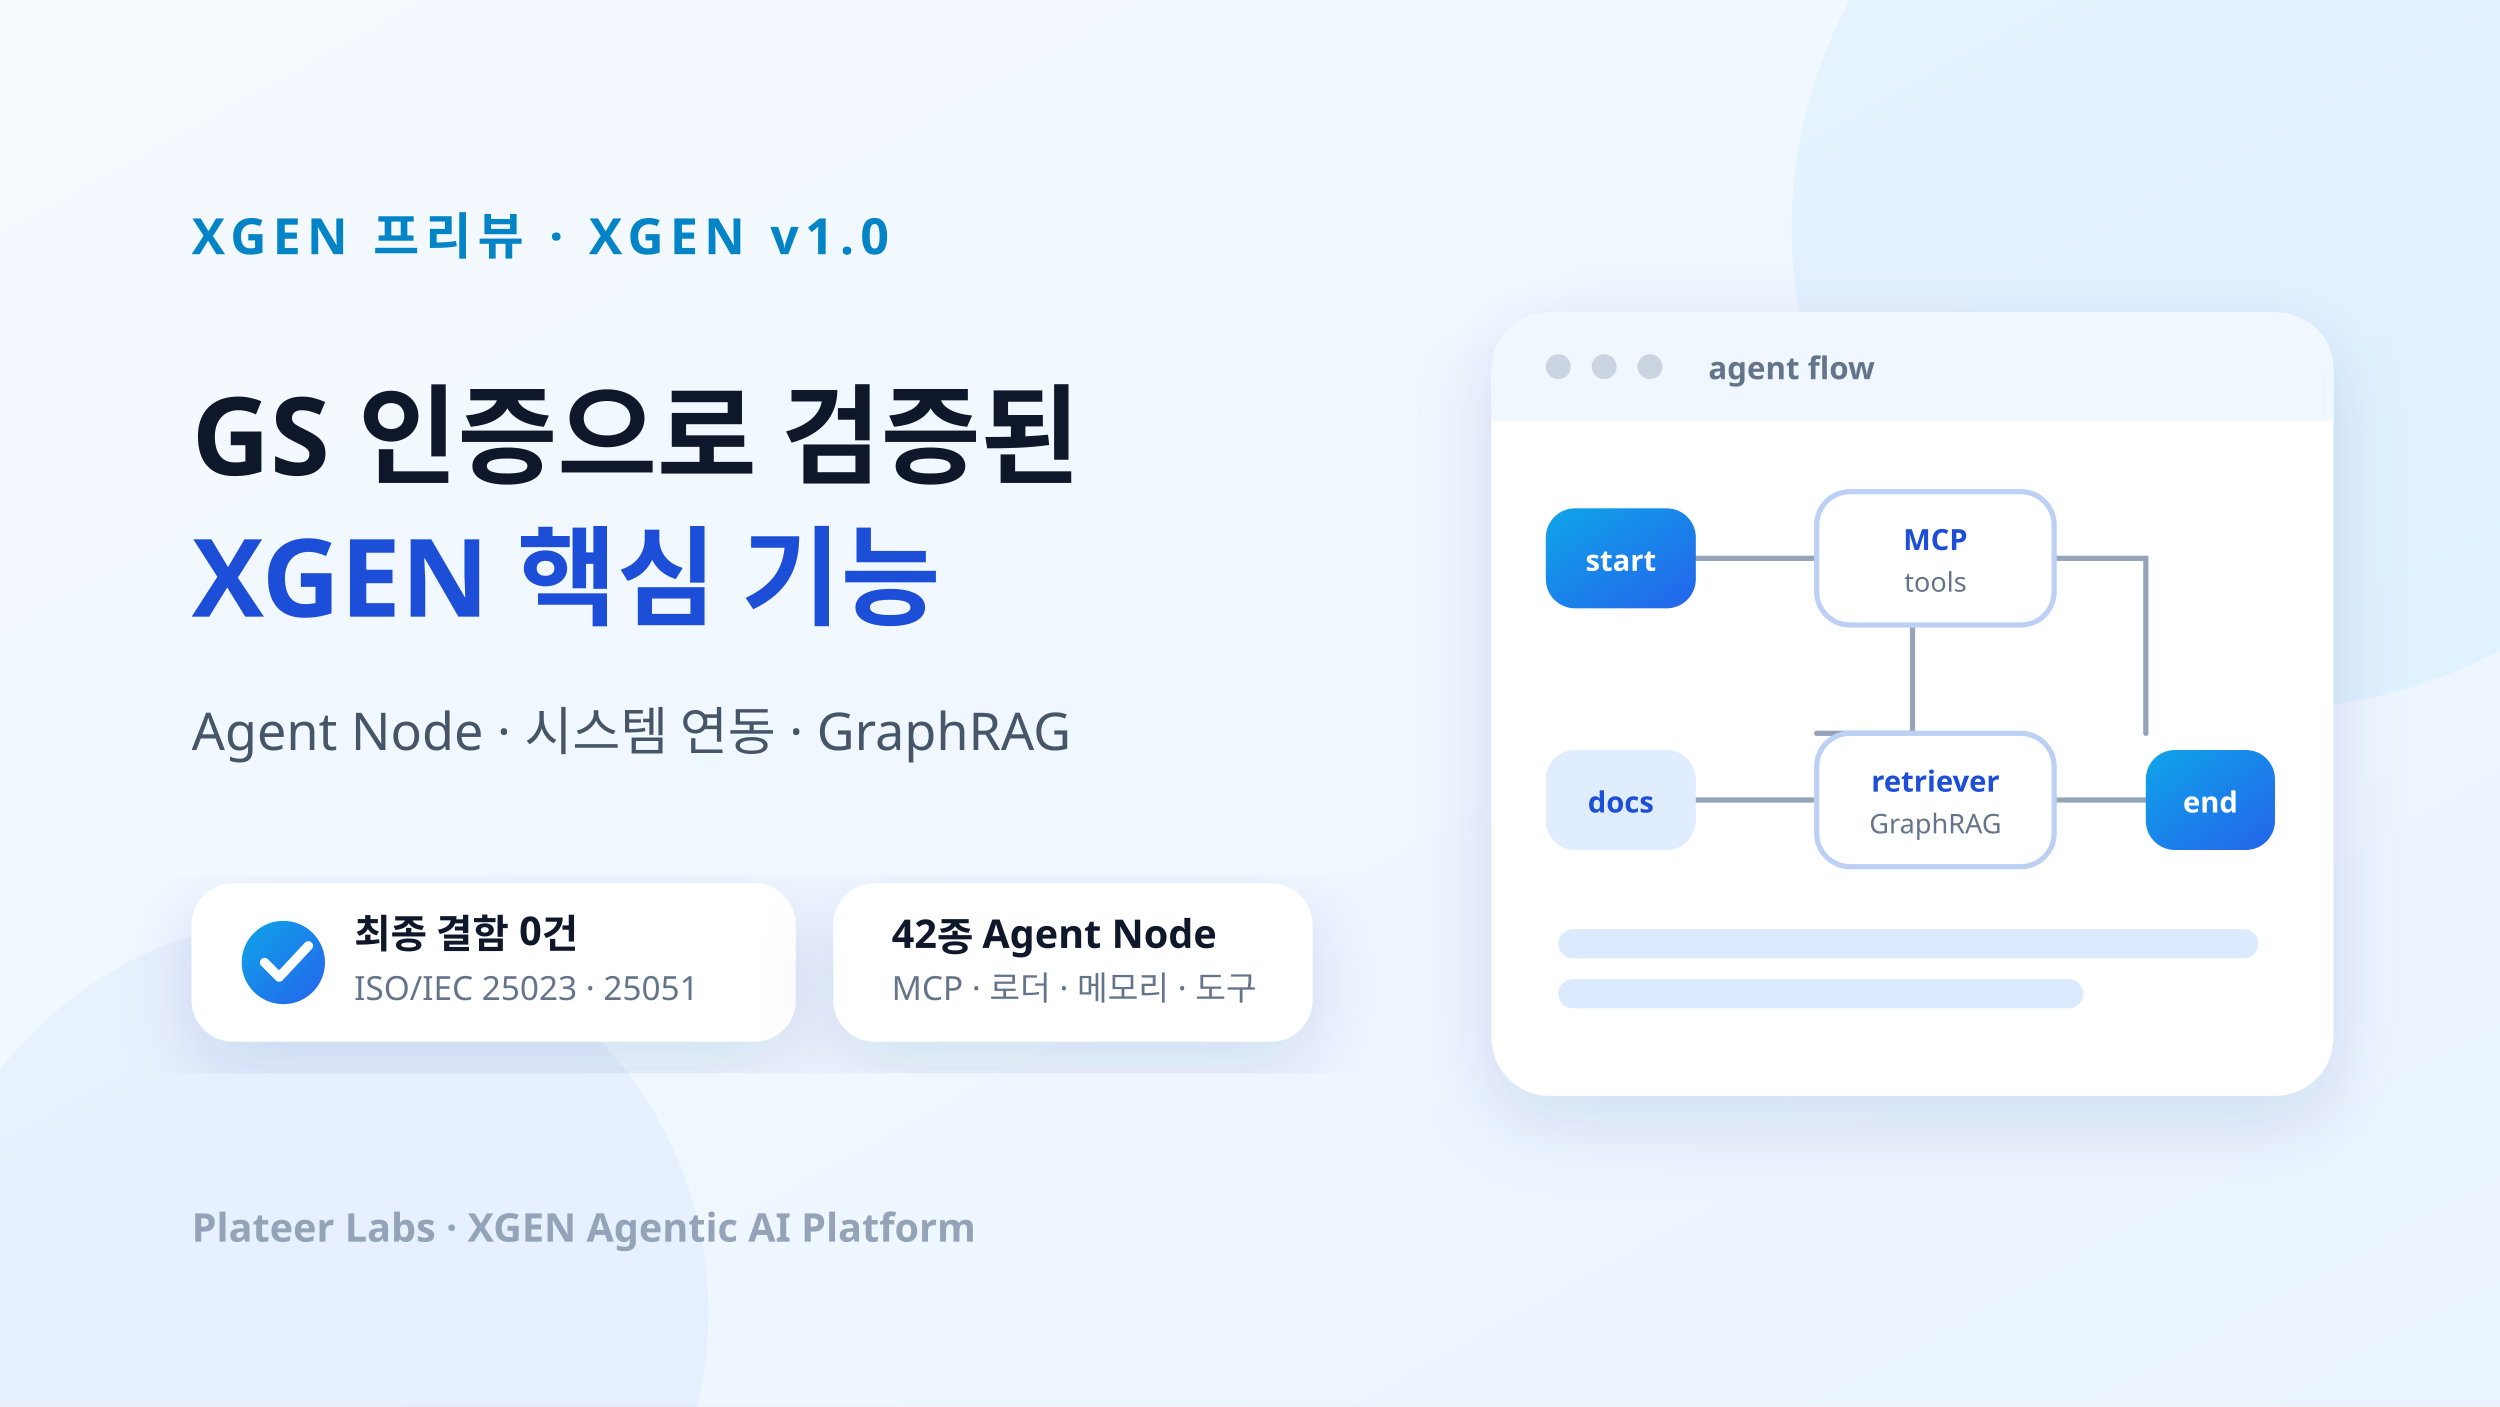
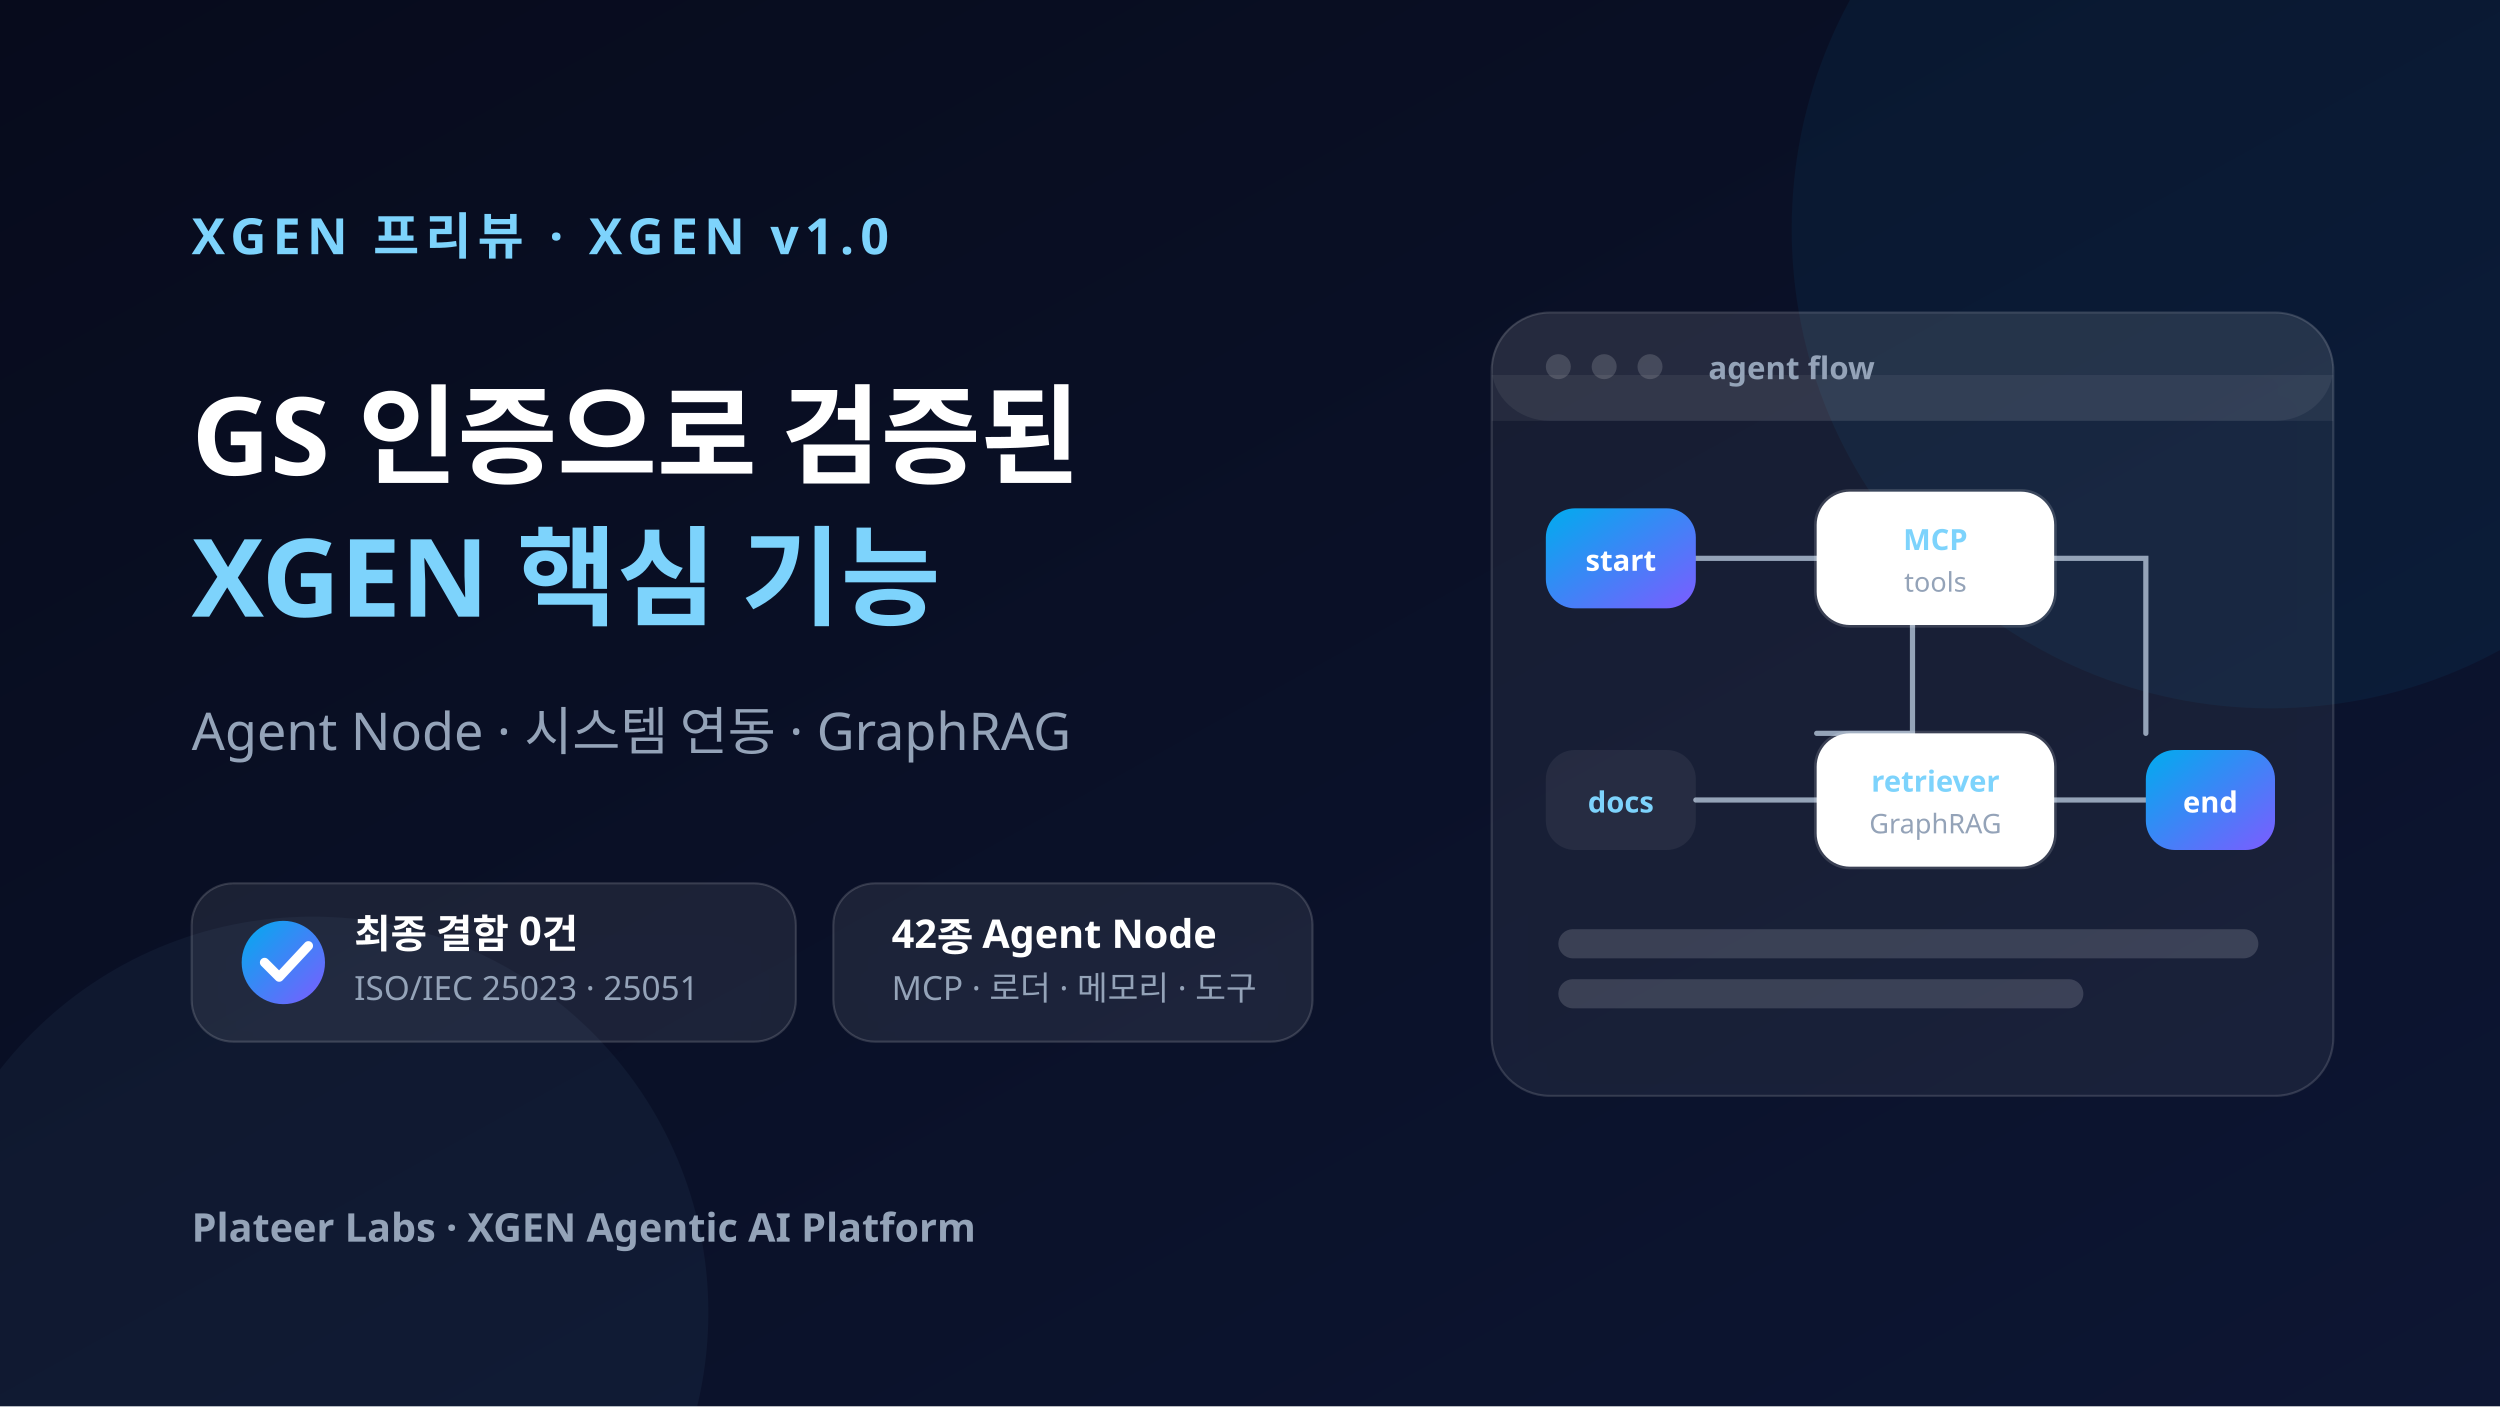
<svg xmlns="http://www.w3.org/2000/svg" viewBox="0 0 1200 675" role="img" aria-label="XGEN v1.0 — 공인시험으로 확인한 Agentic AI 플랫폼">
  <defs>
    <linearGradient id="bg" x1="0" y1="0" x2="1" y2="1">
-       <stop offset="0" stop-color="#f5faff" />
-       <stop offset="1" stop-color="#eaf4ff" />
+       <stop offset="0" stop-color="#070b1c" />
+       <stop offset="1" stop-color="#0d1633" />
    </linearGradient>
    <linearGradient id="node" x1="0" y1="0" x2="1" y2="1">
-       <stop offset="0" stop-color="#0ea5e9" />
-       <stop offset="1" stop-color="#2563eb" />
+       <stop offset="0" stop-color="#00acee" />
+       <stop offset="1" stop-color="#7c5cff" />
    </linearGradient>
    <filter id="sh" x="-20%" y="-20%" width="140%" height="140%">
      <feDropShadow dx="0" dy="12" stdDeviation="18" flood-color="#1e3a8a" flood-opacity="0.13" />
    </filter>
  </defs>
  <rect width="1200" height="675" fill="url(#bg)" />
  <circle cx="1090" cy="110" r="230" fill="#0ea5e9" opacity="0.06" />
-   <circle cx="150" cy="630" r="190" fill="#2563eb" opacity="0.05" />
-   <text x="92" y="122" font-family="Pretendard,'Pretendard Variable','Malgun Gothic','Apple SD Gothic Neo','Noto Sans KR',sans-serif" font-size="24" font-weight="700" letter-spacing="3" fill="#0284c7">XGEN 프리뷰 · XGEN v1.0</text>
-   <text x="92" y="228" font-family="Pretendard,'Pretendard Variable','Malgun Gothic','Apple SD Gothic Neo','Noto Sans KR',sans-serif" font-size="52" font-weight="800" fill="#0f172a">GS 인증으로 검증된</text>
-   <text x="92" y="296" font-family="Pretendard,'Pretendard Variable','Malgun Gothic','Apple SD Gothic Neo','Noto Sans KR',sans-serif" font-size="52" font-weight="800" fill="#1d4ed8">XGEN 핵심 기능</text>
-   <text x="92" y="360" font-family="Pretendard,'Pretendard Variable','Malgun Gothic','Apple SD Gothic Neo','Noto Sans KR',sans-serif" font-size="25" font-weight="500" fill="#475569">Agent Node · 시스템 연동 · GraphRAG</text>
+   <circle cx="150" cy="630" r="190" fill="#7dd3fc" opacity="0.05" />
+   <text x="92" y="122" font-family="Pretendard,'Pretendard Variable','Malgun Gothic','Apple SD Gothic Neo','Noto Sans KR',sans-serif" font-size="24" font-weight="700" letter-spacing="3" fill="#7dd3fc">XGEN 프리뷰 · XGEN v1.0</text>
+   <text x="92" y="228" font-family="Pretendard,'Pretendard Variable','Malgun Gothic','Apple SD Gothic Neo','Noto Sans KR',sans-serif" font-size="52" font-weight="800" fill="#ffffff">GS 인증으로 검증된</text>
+   <text x="92" y="296" font-family="Pretendard,'Pretendard Variable','Malgun Gothic','Apple SD Gothic Neo','Noto Sans KR',sans-serif" font-size="52" font-weight="800" fill="#7dd3fc">XGEN 핵심 기능</text>
+   <text x="92" y="360" font-family="Pretendard,'Pretendard Variable','Malgun Gothic','Apple SD Gothic Neo','Noto Sans KR',sans-serif" font-size="25" font-weight="500" fill="#94a3b8">Agent Node · 시스템 연동 · GraphRAG</text>
  <g filter="url(#sh)">
-     <rect x="92" y="424" width="290" height="76" rx="20" fill="#ffffff" />
+     <rect x="92" y="424" width="290" height="76" rx="20" fill="#ffffff12" stroke="#ffffff26" />
  </g>
  <circle cx="136" cy="462" r="20" fill="url(#node)" />
  <path d="M127 462 l7 7 l14 -15" fill="none" stroke="#ffffff" stroke-width="4.5" stroke-linecap="round" stroke-linejoin="round" />
-   <text x="170" y="455" font-family="Pretendard,'Pretendard Variable','Malgun Gothic','Apple SD Gothic Neo','Noto Sans KR',sans-serif" font-size="19" font-weight="700" fill="#0f172a">최종 결함 0건</text>
-   <text x="170" y="480" font-family="Pretendard,'Pretendard Variable','Malgun Gothic','Apple SD Gothic Neo','Noto Sans KR',sans-serif" font-size="16" font-weight="500" fill="#64748b">ISO/IEC 25023 · 25051</text>
+   <text x="170" y="455" font-family="Pretendard,'Pretendard Variable','Malgun Gothic','Apple SD Gothic Neo','Noto Sans KR',sans-serif" font-size="19" font-weight="700" fill="#ffffff">최종 결함 0건</text>
+   <text x="170" y="480" font-family="Pretendard,'Pretendard Variable','Malgun Gothic','Apple SD Gothic Neo','Noto Sans KR',sans-serif" font-size="16" font-weight="500" fill="#94a3b8">ISO/IEC 25023 · 25051</text>
  <g filter="url(#sh)">
-     <rect x="400" y="424" width="230" height="76" rx="20" fill="#ffffff" />
+     <rect x="400" y="424" width="230" height="76" rx="20" fill="#ffffff12" stroke="#ffffff26" />
  </g>
-   <text x="428" y="455" font-family="Pretendard,'Pretendard Variable','Malgun Gothic','Apple SD Gothic Neo','Noto Sans KR',sans-serif" font-size="19" font-weight="700" fill="#0f172a">42종 Agent Node</text>
-   <text x="428" y="480" font-family="Pretendard,'Pretendard Variable','Malgun Gothic','Apple SD Gothic Neo','Noto Sans KR',sans-serif" font-size="16" font-weight="500" fill="#64748b">MCP · 로더 · 메모리 · 도구</text>
+   <text x="428" y="455" font-family="Pretendard,'Pretendard Variable','Malgun Gothic','Apple SD Gothic Neo','Noto Sans KR',sans-serif" font-size="19" font-weight="700" fill="#ffffff">42종 Agent Node</text>
+   <text x="428" y="480" font-family="Pretendard,'Pretendard Variable','Malgun Gothic','Apple SD Gothic Neo','Noto Sans KR',sans-serif" font-size="16" font-weight="500" fill="#94a3b8">MCP · 로더 · 메모리 · 도구</text>
  <g filter="url(#sh)">
-     <rect x="716" y="150" width="404" height="376" rx="28" fill="#ffffff" />
+     <rect x="716" y="150" width="404" height="376" rx="28" fill="#ffffff0d" stroke="#ffffff24" />
  </g>
-   <rect x="716" y="150" width="404" height="52" rx="28" fill="#f1f7ff" />
-   <rect x="716" y="180" width="404" height="22" fill="#f1f7ff" />
-   <g fill="#cbd5e1">
+   <rect x="716" y="150" width="404" height="52" rx="28" fill="#ffffff0f" />
+   <rect x="716" y="180" width="404" height="22" fill="#ffffff0f" />
+   <g fill="#ffffff26">
    <circle cx="748" cy="176" r="6" />
    <circle cx="770" cy="176" r="6" />
    <circle cx="792" cy="176" r="6" />
  </g>
-   <text x="820" y="182" font-family="Pretendard,'Pretendard Variable','Malgun Gothic','Apple SD Gothic Neo','Noto Sans KR',sans-serif" font-size="15" font-weight="600" fill="#64748b">agent flow</text>
+   <text x="820" y="182" font-family="Pretendard,'Pretendard Variable','Malgun Gothic','Apple SD Gothic Neo','Noto Sans KR',sans-serif" font-size="15" font-weight="600" fill="#94a3b8">agent flow</text>
  <g stroke="#94a3b8" stroke-width="2.5" fill="none" stroke-linecap="round">
    <path d="M814 268 H872" />
    <path d="M986 268 H1030 V352" />
    <path d="M918 300 V352 H872" />
    <path d="M814 384 H872" />
    <path d="M986 384 H1030" />
  </g>
  <g>
    <rect x="742" y="244" width="72" height="48" rx="14" fill="url(#node)" />
    <text x="778" y="274" text-anchor="middle" font-family="Pretendard,'Pretendard Variable','Malgun Gothic','Apple SD Gothic Neo','Noto Sans KR',sans-serif" font-size="14" font-weight="700" fill="#ffffff">start</text>
-     <rect x="872" y="236" width="114" height="64" rx="16" fill="#ffffff" stroke="#bcd0f5" stroke-width="2.5" />
-     <text x="929" y="264" text-anchor="middle" font-family="Pretendard,'Pretendard Variable','Malgun Gothic','Apple SD Gothic Neo','Noto Sans KR',sans-serif" font-size="14" font-weight="700" fill="#1d4ed8">MCP</text>
-     <text x="929" y="284" text-anchor="middle" font-family="Pretendard,'Pretendard Variable','Malgun Gothic','Apple SD Gothic Neo','Noto Sans KR',sans-serif" font-size="13" font-weight="500" fill="#64748b">tools</text>
-     <rect x="872" y="352" width="114" height="64" rx="16" fill="#ffffff" stroke="#bcd0f5" stroke-width="2.5" />
-     <text x="929" y="380" text-anchor="middle" font-family="Pretendard,'Pretendard Variable','Malgun Gothic','Apple SD Gothic Neo','Noto Sans KR',sans-serif" font-size="14" font-weight="700" fill="#1d4ed8">retriever</text>
-     <text x="929" y="400" text-anchor="middle" font-family="Pretendard,'Pretendard Variable','Malgun Gothic','Apple SD Gothic Neo','Noto Sans KR',sans-serif" font-size="13" font-weight="500" fill="#64748b">GraphRAG</text>
-     <rect x="742" y="360" width="72" height="48" rx="14" fill="#e0edff" />
-     <text x="778" y="390" text-anchor="middle" font-family="Pretendard,'Pretendard Variable','Malgun Gothic','Apple SD Gothic Neo','Noto Sans KR',sans-serif" font-size="14" font-weight="700" fill="#1d4ed8">docs</text>
+     <rect x="872" y="236" width="114" height="64" rx="16" fill="#ffffff" stroke="#ffffff26" stroke-width="2.5" />
+     <text x="929" y="264" text-anchor="middle" font-family="Pretendard,'Pretendard Variable','Malgun Gothic','Apple SD Gothic Neo','Noto Sans KR',sans-serif" font-size="14" font-weight="700" fill="#7dd3fc">MCP</text>
+     <text x="929" y="284" text-anchor="middle" font-family="Pretendard,'Pretendard Variable','Malgun Gothic','Apple SD Gothic Neo','Noto Sans KR',sans-serif" font-size="13" font-weight="500" fill="#94a3b8">tools</text>
+     <rect x="872" y="352" width="114" height="64" rx="16" fill="#ffffff" stroke="#ffffff26" stroke-width="2.5" />
+     <text x="929" y="380" text-anchor="middle" font-family="Pretendard,'Pretendard Variable','Malgun Gothic','Apple SD Gothic Neo','Noto Sans KR',sans-serif" font-size="14" font-weight="700" fill="#7dd3fc">retriever</text>
+     <text x="929" y="400" text-anchor="middle" font-family="Pretendard,'Pretendard Variable','Malgun Gothic','Apple SD Gothic Neo','Noto Sans KR',sans-serif" font-size="13" font-weight="500" fill="#94a3b8">GraphRAG</text>
+     <rect x="742" y="360" width="72" height="48" rx="14" fill="#ffffff0f" />
+     <text x="778" y="390" text-anchor="middle" font-family="Pretendard,'Pretendard Variable','Malgun Gothic','Apple SD Gothic Neo','Noto Sans KR',sans-serif" font-size="14" font-weight="700" fill="#7dd3fc">docs</text>
    <rect x="1030" y="360" width="62" height="48" rx="14" fill="url(#node)" />
    <text x="1061" y="390" text-anchor="middle" font-family="Pretendard,'Pretendard Variable','Malgun Gothic','Apple SD Gothic Neo','Noto Sans KR',sans-serif" font-size="14" font-weight="700" fill="#ffffff">end</text>
  </g>
-   <g fill="#dbeafe">
+   <g fill="#ffffff26">
    <rect x="748" y="446" width="336" height="14" rx="7" />
    <rect x="748" y="470" width="252" height="14" rx="7" />
  </g>
  <text x="92" y="596" font-family="Pretendard,'Pretendard Variable','Malgun Gothic','Apple SD Gothic Neo','Noto Sans KR',sans-serif" font-size="19" font-weight="600" fill="#94a3b8">Plateer Labs · XGEN Agentic AI Platform</text>
</svg>
